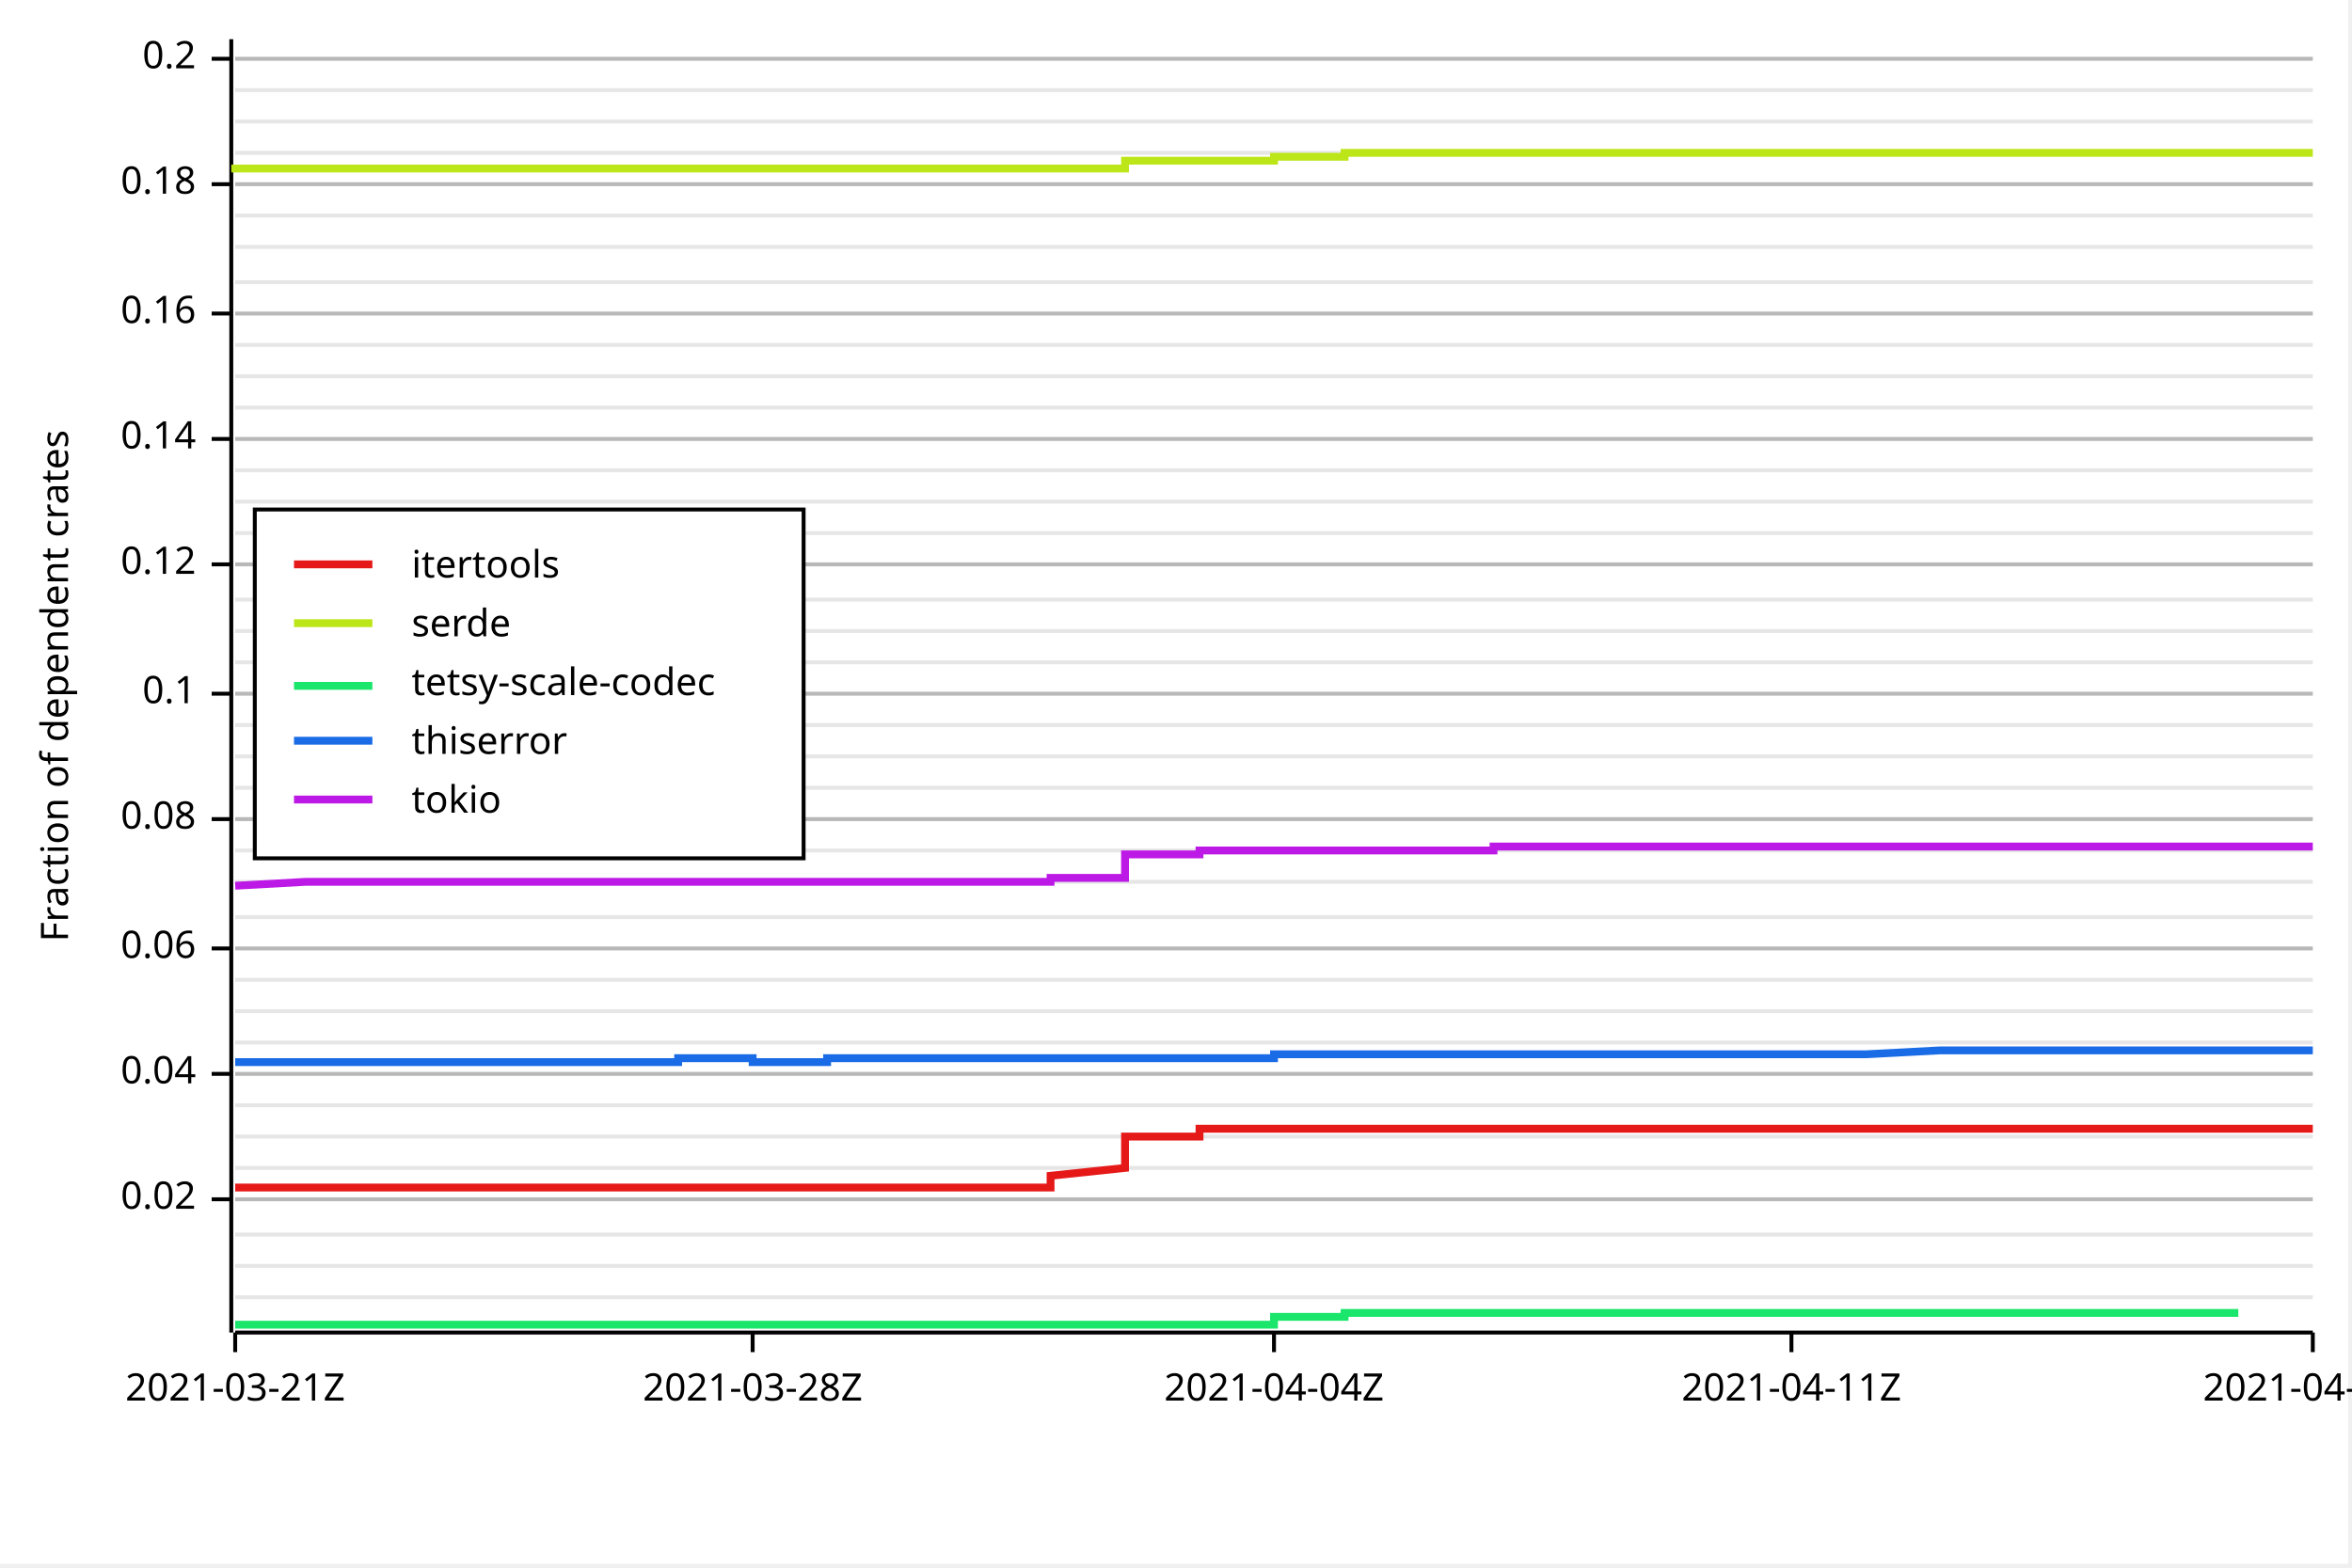
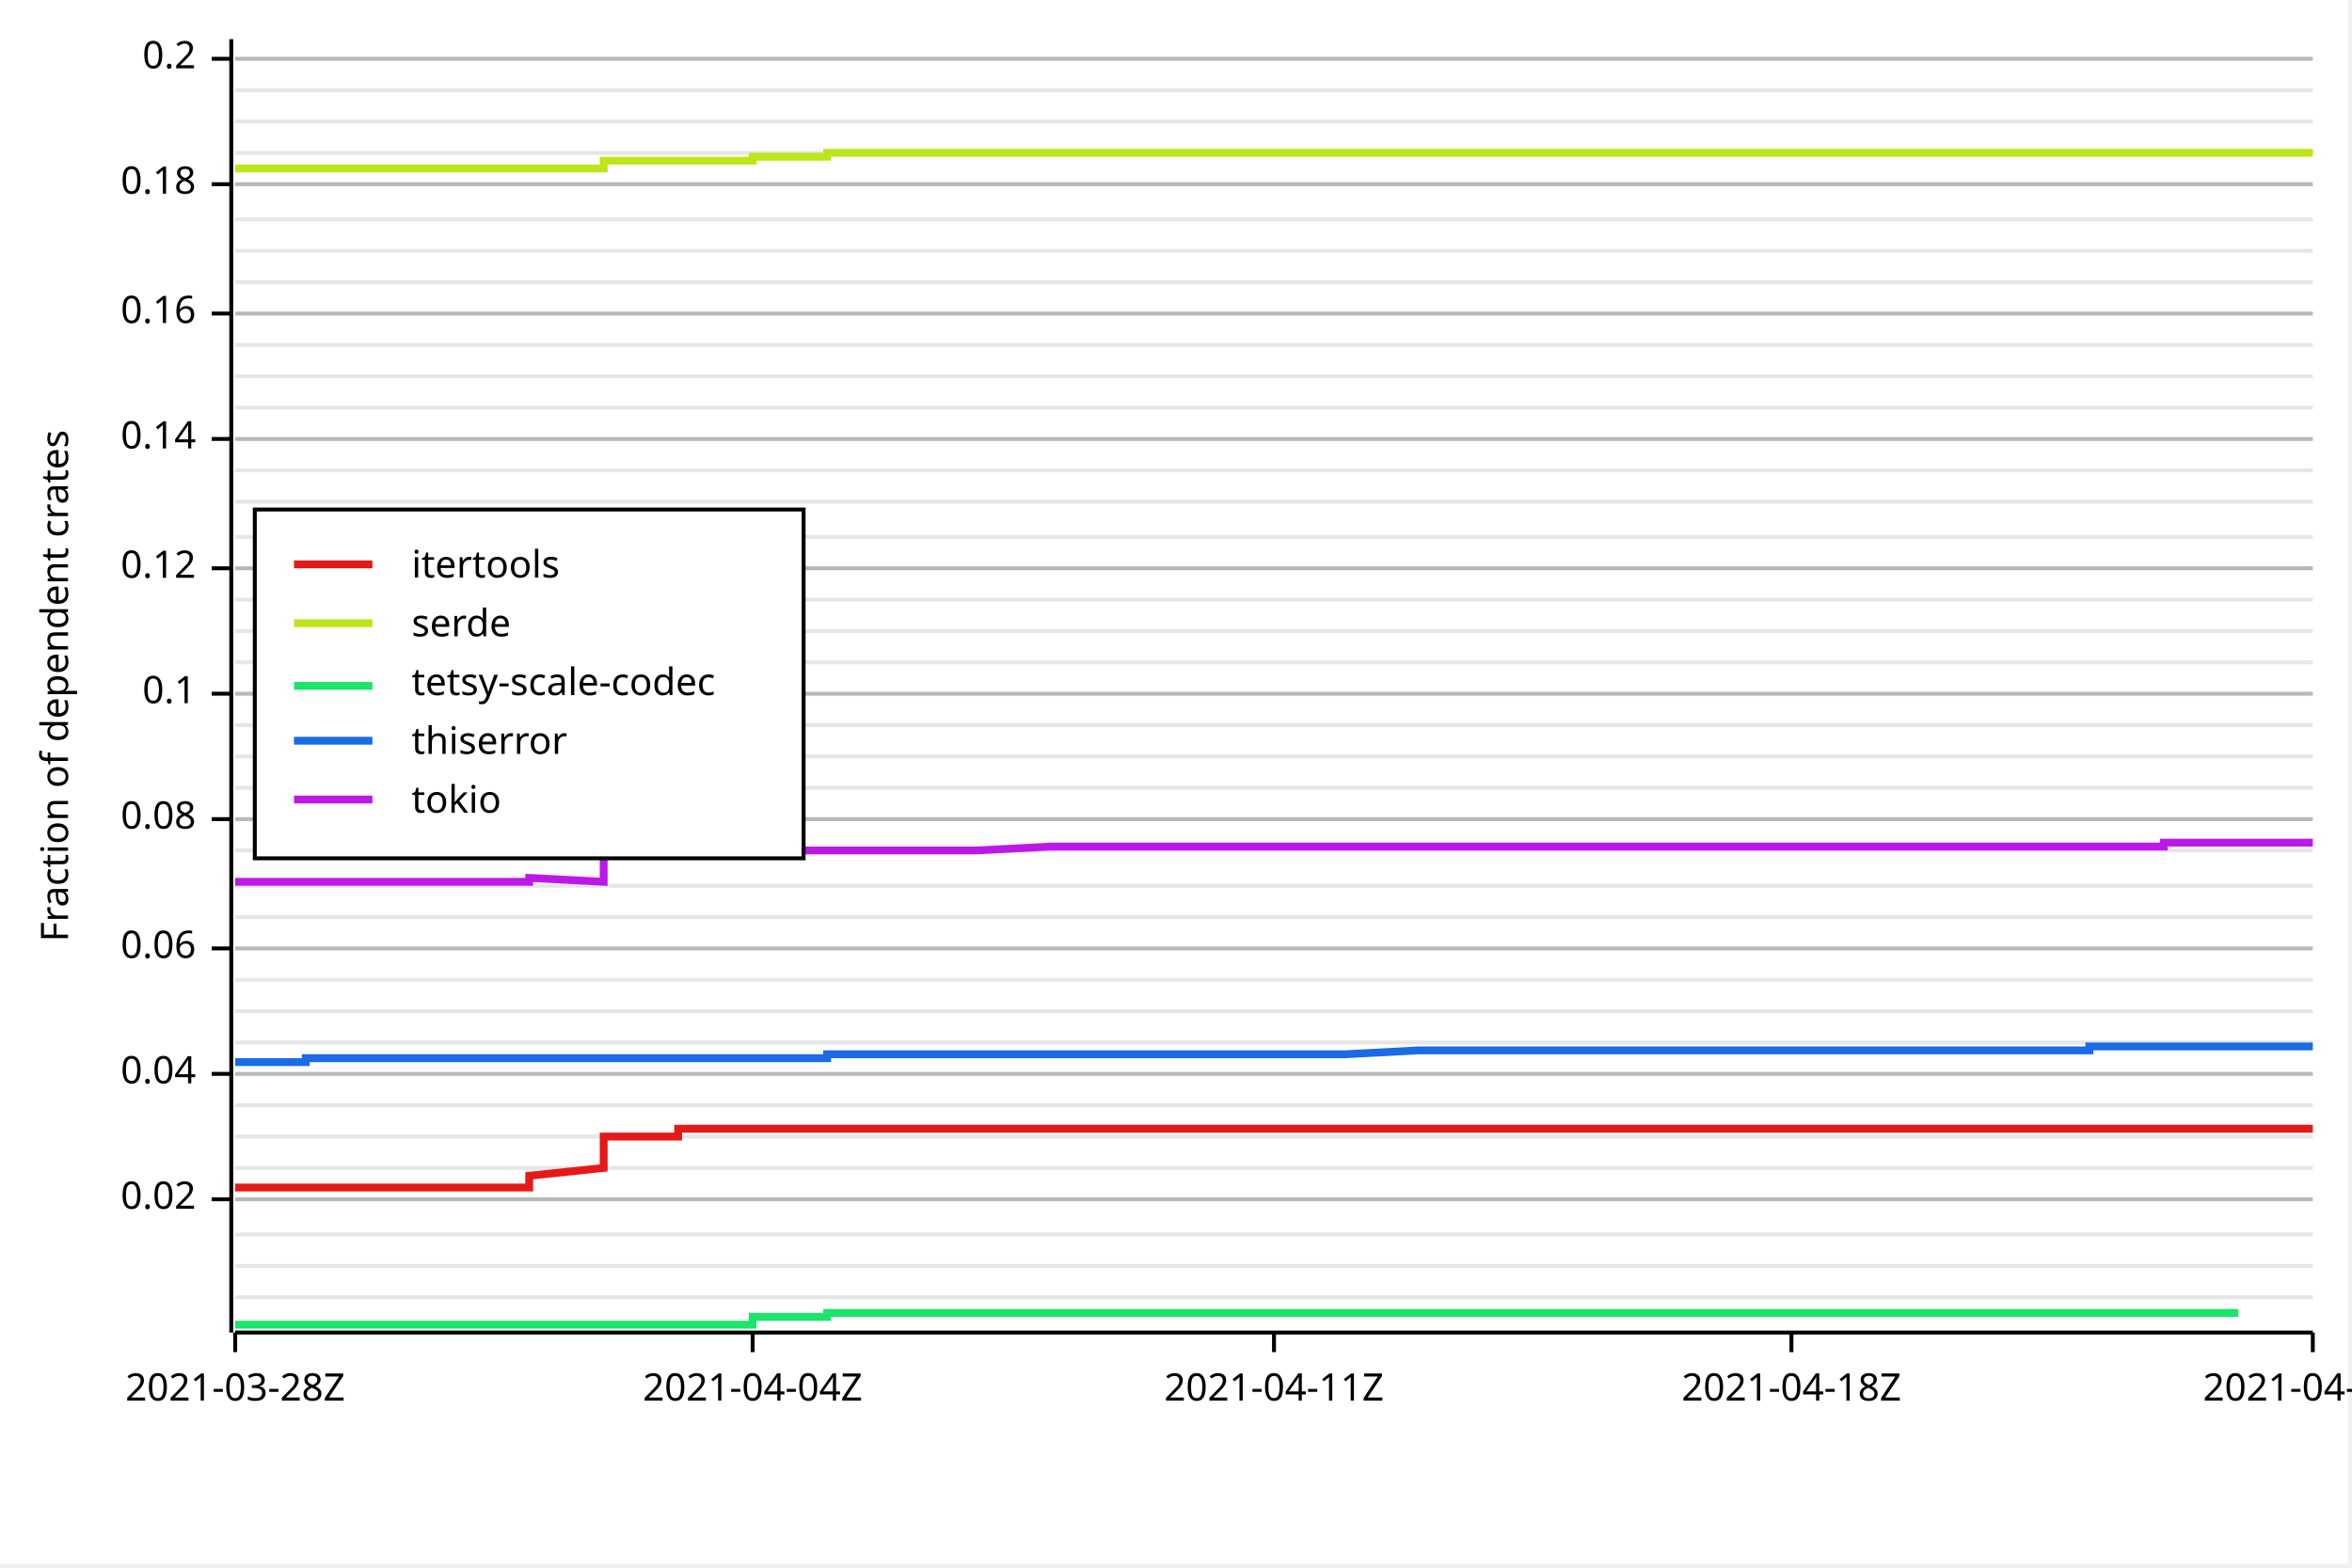
<svg xmlns="http://www.w3.org/2000/svg" width="600" height="400" viewBox="0 0 600 400">
  <rect x="0" y="0" width="599" height="399" opacity="1" fill="#FFFFFF" stroke="none" />
  <line opacity="0.1" stroke="#000000" stroke-width="1" x1="60" y1="331" x2="590" y2="331" />
  <line opacity="0.1" stroke="#000000" stroke-width="1" x1="60" y1="323" x2="590" y2="323" />
  <line opacity="0.1" stroke="#000000" stroke-width="1" x1="60" y1="315" x2="590" y2="315" />
  <line opacity="0.1" stroke="#000000" stroke-width="1" x1="60" y1="306" x2="590" y2="306" />
  <line opacity="0.1" stroke="#000000" stroke-width="1" x1="60" y1="298" x2="590" y2="298" />
  <line opacity="0.1" stroke="#000000" stroke-width="1" x1="60" y1="290" x2="590" y2="290" />
  <line opacity="0.1" stroke="#000000" stroke-width="1" x1="60" y1="282" x2="590" y2="282" />
  <line opacity="0.1" stroke="#000000" stroke-width="1" x1="60" y1="274" x2="590" y2="274" />
  <line opacity="0.1" stroke="#000000" stroke-width="1" x1="60" y1="266" x2="590" y2="266" />
  <line opacity="0.1" stroke="#000000" stroke-width="1" x1="60" y1="258" x2="590" y2="258" />
  <line opacity="0.1" stroke="#000000" stroke-width="1" x1="60" y1="250" x2="590" y2="250" />
  <line opacity="0.1" stroke="#000000" stroke-width="1" x1="60" y1="242" x2="590" y2="242" />
  <line opacity="0.1" stroke="#000000" stroke-width="1" x1="60" y1="234" x2="590" y2="234" />
-   <line opacity="0.1" stroke="#000000" stroke-width="1" x1="60" y1="225" x2="590" y2="225" />
+   <line opacity="0.1" stroke="#000000" stroke-width="1" x1="60" y1="226" x2="590" y2="226" />
  <line opacity="0.1" stroke="#000000" stroke-width="1" x1="60" y1="217" x2="590" y2="217" />
  <line opacity="0.1" stroke="#000000" stroke-width="1" x1="60" y1="209" x2="590" y2="209" />
  <line opacity="0.1" stroke="#000000" stroke-width="1" x1="60" y1="201" x2="590" y2="201" />
  <line opacity="0.1" stroke="#000000" stroke-width="1" x1="60" y1="193" x2="590" y2="193" />
  <line opacity="0.1" stroke="#000000" stroke-width="1" x1="60" y1="185" x2="590" y2="185" />
  <line opacity="0.1" stroke="#000000" stroke-width="1" x1="60" y1="177" x2="590" y2="177" />
  <line opacity="0.1" stroke="#000000" stroke-width="1" x1="60" y1="169" x2="590" y2="169" />
  <line opacity="0.1" stroke="#000000" stroke-width="1" x1="60" y1="161" x2="590" y2="161" />
  <line opacity="0.1" stroke="#000000" stroke-width="1" x1="60" y1="153" x2="590" y2="153" />
-   <line opacity="0.1" stroke="#000000" stroke-width="1" x1="60" y1="144" x2="590" y2="144" />
-   <line opacity="0.1" stroke="#000000" stroke-width="1" x1="60" y1="136" x2="590" y2="136" />
+   <line opacity="0.1" stroke="#000000" stroke-width="1" x1="60" y1="145" x2="590" y2="145" />
+   <line opacity="0.1" stroke="#000000" stroke-width="1" x1="60" y1="137" x2="590" y2="137" />
  <line opacity="0.1" stroke="#000000" stroke-width="1" x1="60" y1="128" x2="590" y2="128" />
  <line opacity="0.1" stroke="#000000" stroke-width="1" x1="60" y1="120" x2="590" y2="120" />
  <line opacity="0.1" stroke="#000000" stroke-width="1" x1="60" y1="112" x2="590" y2="112" />
  <line opacity="0.1" stroke="#000000" stroke-width="1" x1="60" y1="104" x2="590" y2="104" />
  <line opacity="0.1" stroke="#000000" stroke-width="1" x1="60" y1="96" x2="590" y2="96" />
  <line opacity="0.1" stroke="#000000" stroke-width="1" x1="60" y1="88" x2="590" y2="88" />
  <line opacity="0.1" stroke="#000000" stroke-width="1" x1="60" y1="80" x2="590" y2="80" />
  <line opacity="0.1" stroke="#000000" stroke-width="1" x1="60" y1="72" x2="590" y2="72" />
-   <line opacity="0.1" stroke="#000000" stroke-width="1" x1="60" y1="63" x2="590" y2="63" />
-   <line opacity="0.1" stroke="#000000" stroke-width="1" x1="60" y1="55" x2="590" y2="55" />
+   <line opacity="0.1" stroke="#000000" stroke-width="1" x1="60" y1="64" x2="590" y2="64" />
+   <line opacity="0.1" stroke="#000000" stroke-width="1" x1="60" y1="56" x2="590" y2="56" />
  <line opacity="0.1" stroke="#000000" stroke-width="1" x1="60" y1="47" x2="590" y2="47" />
  <line opacity="0.1" stroke="#000000" stroke-width="1" x1="60" y1="39" x2="590" y2="39" />
  <line opacity="0.1" stroke="#000000" stroke-width="1" x1="60" y1="31" x2="590" y2="31" />
  <line opacity="0.1" stroke="#000000" stroke-width="1" x1="60" y1="23" x2="590" y2="23" />
  <line opacity="0.1" stroke="#000000" stroke-width="1" x1="60" y1="15" x2="590" y2="15" />
  <text x="10" y="175" dy="0.76em" text-anchor="middle" font-family="sans-serif" font-size="9.677" opacity="1" fill="#000000" transform="rotate(270, 10, 175)">
Fraction of dependent crates
</text>
  <line opacity="0.2" stroke="#000000" stroke-width="1" x1="60" y1="306" x2="590" y2="306" />
  <line opacity="0.2" stroke="#000000" stroke-width="1" x1="60" y1="274" x2="590" y2="274" />
  <line opacity="0.2" stroke="#000000" stroke-width="1" x1="60" y1="242" x2="590" y2="242" />
  <line opacity="0.2" stroke="#000000" stroke-width="1" x1="60" y1="209" x2="590" y2="209" />
  <line opacity="0.2" stroke="#000000" stroke-width="1" x1="60" y1="177" x2="590" y2="177" />
-   <line opacity="0.2" stroke="#000000" stroke-width="1" x1="60" y1="144" x2="590" y2="144" />
+   <line opacity="0.2" stroke="#000000" stroke-width="1" x1="60" y1="145" x2="590" y2="145" />
  <line opacity="0.2" stroke="#000000" stroke-width="1" x1="60" y1="112" x2="590" y2="112" />
  <line opacity="0.2" stroke="#000000" stroke-width="1" x1="60" y1="80" x2="590" y2="80" />
  <line opacity="0.2" stroke="#000000" stroke-width="1" x1="60" y1="47" x2="590" y2="47" />
  <line opacity="0.2" stroke="#000000" stroke-width="1" x1="60" y1="15" x2="590" y2="15" />
  <polyline fill="none" opacity="1" stroke="#000000" stroke-width="1" points="59,10 59,340 " />
  <text x="50" y="306" dy="0.5ex" text-anchor="end" font-family="sans-serif" font-size="9.677" opacity="1" fill="#000000">
0.02
</text>
  <polyline fill="none" opacity="1" stroke="#000000" stroke-width="1" points="54,306 59,306 " />
  <text x="50" y="274" dy="0.5ex" text-anchor="end" font-family="sans-serif" font-size="9.677" opacity="1" fill="#000000">
0.04
</text>
  <polyline fill="none" opacity="1" stroke="#000000" stroke-width="1" points="54,274 59,274 " />
  <text x="50" y="242" dy="0.5ex" text-anchor="end" font-family="sans-serif" font-size="9.677" opacity="1" fill="#000000">
0.06
</text>
  <polyline fill="none" opacity="1" stroke="#000000" stroke-width="1" points="54,242 59,242 " />
  <text x="50" y="209" dy="0.5ex" text-anchor="end" font-family="sans-serif" font-size="9.677" opacity="1" fill="#000000">
0.08
</text>
  <polyline fill="none" opacity="1" stroke="#000000" stroke-width="1" points="54,209 59,209 " />
  <text x="50" y="177" dy="0.5ex" text-anchor="end" font-family="sans-serif" font-size="9.677" opacity="1" fill="#000000">
0.1
</text>
  <polyline fill="none" opacity="1" stroke="#000000" stroke-width="1" points="54,177 59,177 " />
-   <text x="50" y="144" dy="0.5ex" text-anchor="end" font-family="sans-serif" font-size="9.677" opacity="1" fill="#000000">
+   <text x="50" y="145" dy="0.5ex" text-anchor="end" font-family="sans-serif" font-size="9.677" opacity="1" fill="#000000">
0.12
</text>
-   <polyline fill="none" opacity="1" stroke="#000000" stroke-width="1" points="54,144 59,144 " />
+   <polyline fill="none" opacity="1" stroke="#000000" stroke-width="1" points="54,145 59,145 " />
  <text x="50" y="112" dy="0.5ex" text-anchor="end" font-family="sans-serif" font-size="9.677" opacity="1" fill="#000000">
0.14
</text>
  <polyline fill="none" opacity="1" stroke="#000000" stroke-width="1" points="54,112 59,112 " />
  <text x="50" y="80" dy="0.5ex" text-anchor="end" font-family="sans-serif" font-size="9.677" opacity="1" fill="#000000">
0.16
</text>
  <polyline fill="none" opacity="1" stroke="#000000" stroke-width="1" points="54,80 59,80 " />
  <text x="50" y="47" dy="0.5ex" text-anchor="end" font-family="sans-serif" font-size="9.677" opacity="1" fill="#000000">
0.18
</text>
  <polyline fill="none" opacity="1" stroke="#000000" stroke-width="1" points="54,47 59,47 " />
  <text x="50" y="15" dy="0.5ex" text-anchor="end" font-family="sans-serif" font-size="9.677" opacity="1" fill="#000000">
0.2
</text>
  <polyline fill="none" opacity="1" stroke="#000000" stroke-width="1" points="54,15 59,15 " />
  <polyline fill="none" opacity="1" stroke="#000000" stroke-width="1" points="60,340 590,340 " />
  <text x="60" y="350" dy="0.76em" text-anchor="middle" font-family="sans-serif" font-size="9.677" opacity="1" fill="#000000">
- 2021-03-21Z
+ 2021-03-28Z
</text>
  <polyline fill="none" opacity="1" stroke="#000000" stroke-width="1" points="60,340 60,345 " />
  <text x="192" y="350" dy="0.76em" text-anchor="middle" font-family="sans-serif" font-size="9.677" opacity="1" fill="#000000">
- 2021-03-28Z
+ 2021-04-04Z
</text>
  <polyline fill="none" opacity="1" stroke="#000000" stroke-width="1" points="192,340 192,345 " />
  <text x="325" y="350" dy="0.76em" text-anchor="middle" font-family="sans-serif" font-size="9.677" opacity="1" fill="#000000">
- 2021-04-04Z
+ 2021-04-11Z
</text>
  <polyline fill="none" opacity="1" stroke="#000000" stroke-width="1" points="325,340 325,345 " />
  <text x="457" y="350" dy="0.76em" text-anchor="middle" font-family="sans-serif" font-size="9.677" opacity="1" fill="#000000">
- 2021-04-11Z
+ 2021-04-18Z
</text>
  <polyline fill="none" opacity="1" stroke="#000000" stroke-width="1" points="457,340 457,345 " />
  <text x="590" y="350" dy="0.76em" text-anchor="middle" font-family="sans-serif" font-size="9.677" opacity="1" fill="#000000">
- 2021-04-18Z
+ 2021-04-25Z
</text>
  <polyline fill="none" opacity="1" stroke="#000000" stroke-width="1" points="590,340 590,345 " />
-   <polyline fill="none" opacity="1" stroke="#E61919" stroke-width="2" points="60,303 60,303 78,303 97,303 97,303 116,303 116,303 135,303 135,303 154,303 154,303 173,303 173,303 192,303 192,303 211,303 211,303 230,303 230,303 249,303 249,303 268,303 268,300 287,298 287,290 306,290 306,288 325,288 325,288 343,288 343,288 362,288 362,288 381,288 381,288 400,288 419,288 419,288 438,288 438,288 457,288 457,288 476,288 476,288 495,288 514,288 514,288 533,288 533,288 552,288 552,288 571,288 571,288 590,288 " />
-   <polyline fill="none" opacity="1" stroke="#BDE619" stroke-width="2" points="60,44 60,43 78,43 97,43 97,43 116,43 116,43 135,43 135,43 154,43 154,43 173,43 173,43 192,43 192,43 211,43 211,43 230,43 230,43 249,43 249,43 268,43 268,43 287,43 287,41 306,41 306,41 325,41 325,40 343,40 343,39 362,39 362,39 381,39 381,39 400,39 419,39 419,39 438,39 438,39 457,39 457,39 476,39 476,39 495,39 514,39 514,39 533,39 533,39 552,39 552,39 571,39 571,39 590,39 " />
-   <polyline fill="none" opacity="1" stroke="#19E66B" stroke-width="2" points="60,338 60,338 78,338 173,338 173,338 192,338 192,338 211,338 230,338 287,338 287,338 306,338 306,338 325,338 325,336 343,336 343,335 362,335 381,335 381,335 438,335 438,335 457,335 457,335 495,335 514,335 533,335 552,335 571,335 " />
-   <polyline fill="none" opacity="1" stroke="#196BE6" stroke-width="2" points="60,271 60,271 78,271 97,271 97,271 116,271 116,271 135,271 135,271 154,271 154,271 173,271 173,270 192,270 192,271 211,271 211,270 230,270 230,270 249,270 249,270 268,270 268,270 287,270 287,270 306,270 306,270 325,270 325,269 343,269 343,269 362,269 362,269 381,269 381,269 400,269 419,269 419,269 438,269 438,269 457,269 457,269 476,269 476,269 495,268 514,268 514,268 533,268 533,268 552,268 552,268 571,268 571,268 590,268 " />
-   <polyline fill="none" opacity="1" stroke="#BD19E6" stroke-width="2" points="60,226 60,226 78,225 97,225 97,225 116,225 116,225 135,225 135,225 154,225 154,225 173,225 173,225 192,225 192,225 211,225 211,225 230,225 230,225 249,225 249,225 268,225 268,224 287,224 287,218 306,218 306,217 325,217 325,217 343,217 343,217 362,217 362,217 381,217 381,216 400,216 419,216 419,216 438,216 438,216 457,216 457,216 476,216 476,216 495,216 514,216 514,216 533,216 533,216 552,216 552,216 571,216 571,216 590,216 " />
+   <polyline fill="none" opacity="1" stroke="#E61919" stroke-width="2" points="60,303 60,303 78,303 78,303 97,303 97,303 116,303 116,303 135,303 135,300 154,298 154,290 173,290 173,288 192,288 192,288 211,288 211,288 230,288 230,288 249,288 249,288 268,288 287,288 287,288 306,288 306,288 325,288 325,288 343,288 343,288 362,288 381,288 381,288 400,288 400,288 419,288 419,288 438,288 438,288 457,288 457,288 476,288 476,288 495,288 495,288 514,288 514,288 533,288 533,288 552,288 552,288 571,288 590,288 " />
+   <polyline fill="none" opacity="1" stroke="#BDE619" stroke-width="2" points="60,43 60,43 78,43 78,43 97,43 97,43 116,43 116,43 135,43 135,43 154,43 154,41 173,41 173,41 192,41 192,40 211,40 211,39 230,39 230,39 249,39 249,39 268,39 287,39 287,39 306,39 306,39 325,39 325,39 343,39 343,39 362,39 381,39 381,39 400,39 400,39 419,39 419,39 438,39 438,39 457,39 457,39 476,39 476,39 495,39 495,39 514,39 514,39 533,39 533,39 552,39 552,39 571,39 590,39 " />
+   <polyline fill="none" opacity="1" stroke="#19E66B" stroke-width="2" points="60,338 60,338 78,338 97,338 154,338 154,338 173,338 173,338 192,338 192,336 211,336 211,335 230,335 249,335 249,335 306,335 306,335 325,335 325,335 362,335 381,335 400,335 419,335 438,335 495,335 514,335 533,335 533,335 552,335 571,335 " />
+   <polyline fill="none" opacity="1" stroke="#196BE6" stroke-width="2" points="60,271 60,271 78,271 78,270 97,270 97,270 116,270 116,270 135,270 135,270 154,270 154,270 173,270 173,270 192,270 192,270 211,270 211,269 230,269 230,269 249,269 249,269 268,269 287,269 287,269 306,269 306,269 325,269 325,269 343,269 343,269 362,268 381,268 381,268 400,268 400,268 419,268 419,268 438,268 438,268 457,268 457,268 476,268 476,268 495,268 495,268 514,268 514,268 533,268 533,267 552,267 552,267 571,267 590,267 " />
+   <polyline fill="none" opacity="1" stroke="#BD19E6" stroke-width="2" points="60,225 60,225 78,225 78,225 97,225 97,225 116,225 116,225 135,225 135,224 154,225 154,218 173,218 173,217 192,217 192,217 211,217 211,217 230,217 230,217 249,217 249,217 268,216 287,216 287,216 306,216 306,216 325,216 325,216 343,216 343,216 362,216 381,216 381,216 400,216 400,216 419,216 419,216 438,216 438,216 457,216 457,216 476,216 476,216 495,216 495,216 514,216 514,216 533,216 533,216 552,216 552,215 571,215 590,215 " />
  <rect x="65" y="130" width="140" height="89" opacity="1" fill="#FFFFFF" stroke="none" />
  <rect x="65" y="130" width="140" height="89" opacity="1" fill="none" stroke="#000000" />
  <text x="105" y="140" dy="0.76em" text-anchor="start" font-family="sans-serif" font-size="9.677" opacity="1" fill="#000000">
itertools
</text>
  <text x="105" y="155" dy="0.76em" text-anchor="start" font-family="sans-serif" font-size="9.677" opacity="1" fill="#000000">
serde
</text>
  <text x="105" y="170" dy="0.76em" text-anchor="start" font-family="sans-serif" font-size="9.677" opacity="1" fill="#000000">
tetsy-scale-codec
</text>
  <text x="105" y="185" dy="0.76em" text-anchor="start" font-family="sans-serif" font-size="9.677" opacity="1" fill="#000000">
thiserror
</text>
  <text x="105" y="200" dy="0.76em" text-anchor="start" font-family="sans-serif" font-size="9.677" opacity="1" fill="#000000">
tokio
</text>
  <polyline fill="none" opacity="1" stroke="#E61919" stroke-width="2" points="75,144 95,144 " />
  <polyline fill="none" opacity="1" stroke="#BDE619" stroke-width="2" points="75,159 95,159 " />
  <polyline fill="none" opacity="1" stroke="#19E66B" stroke-width="2" points="75,175 95,175 " />
  <polyline fill="none" opacity="1" stroke="#196BE6" stroke-width="2" points="75,189 95,189 " />
  <polyline fill="none" opacity="1" stroke="#BD19E6" stroke-width="2" points="75,204 95,204 " />
</svg>
